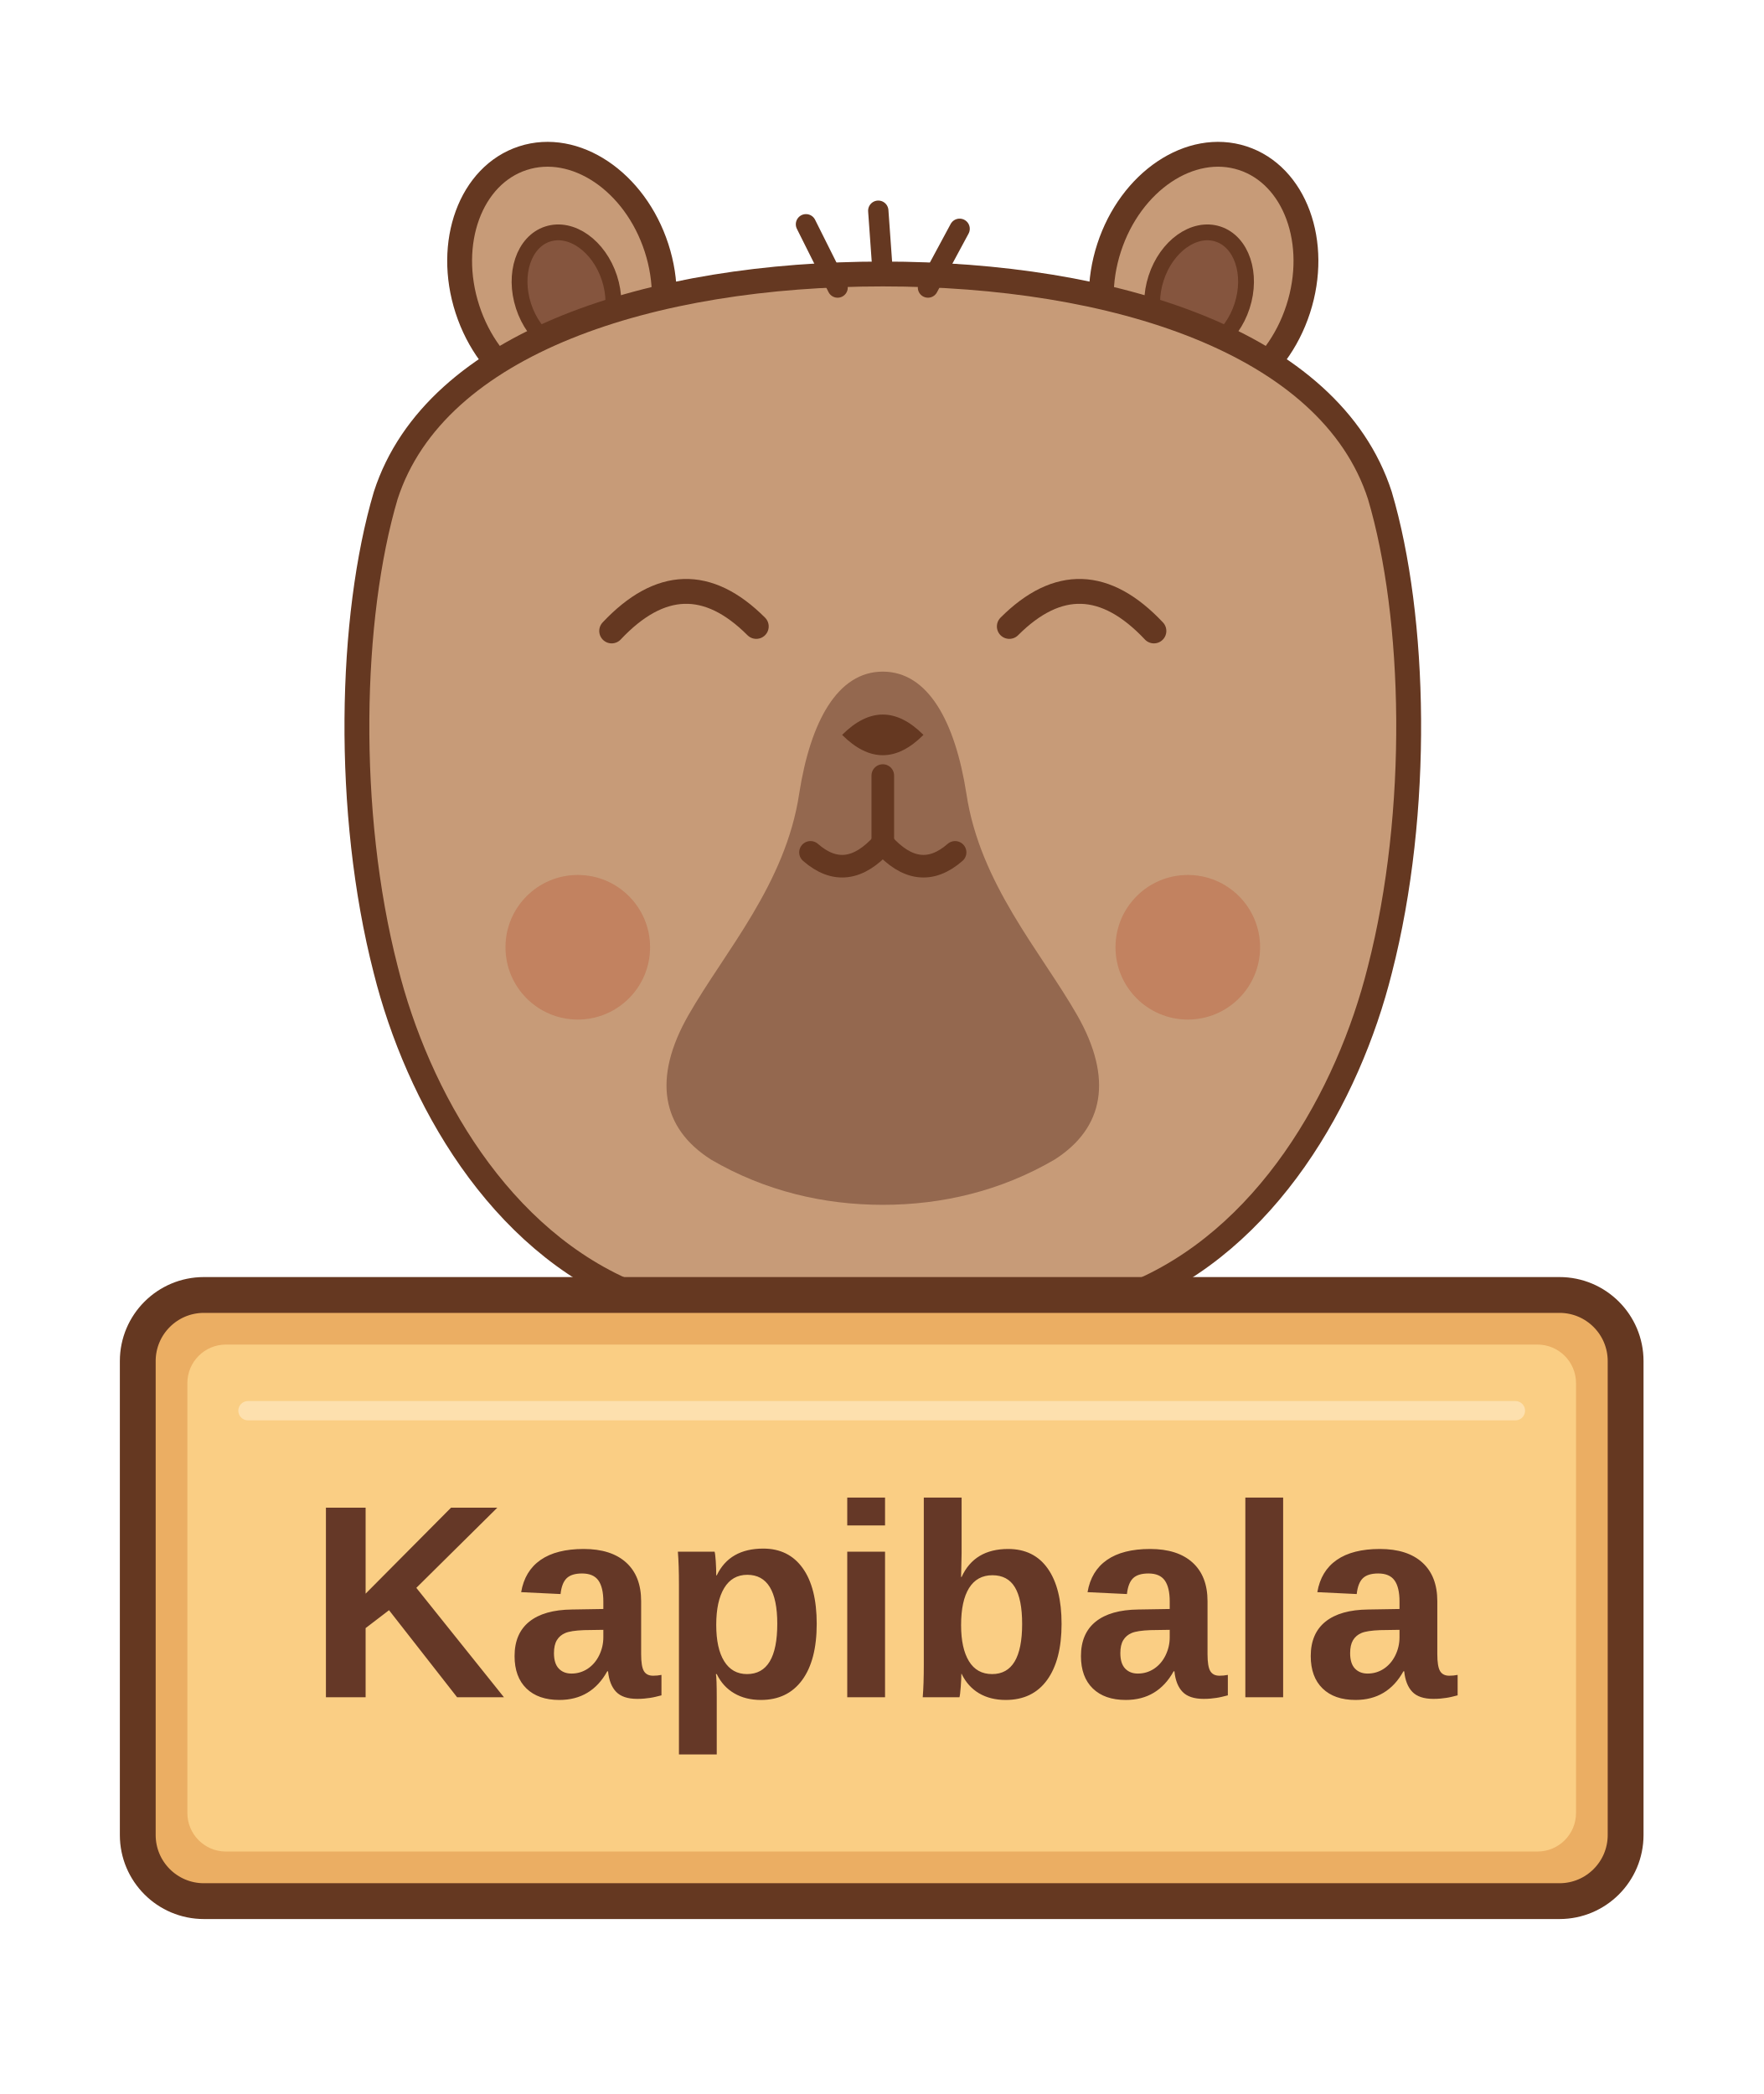
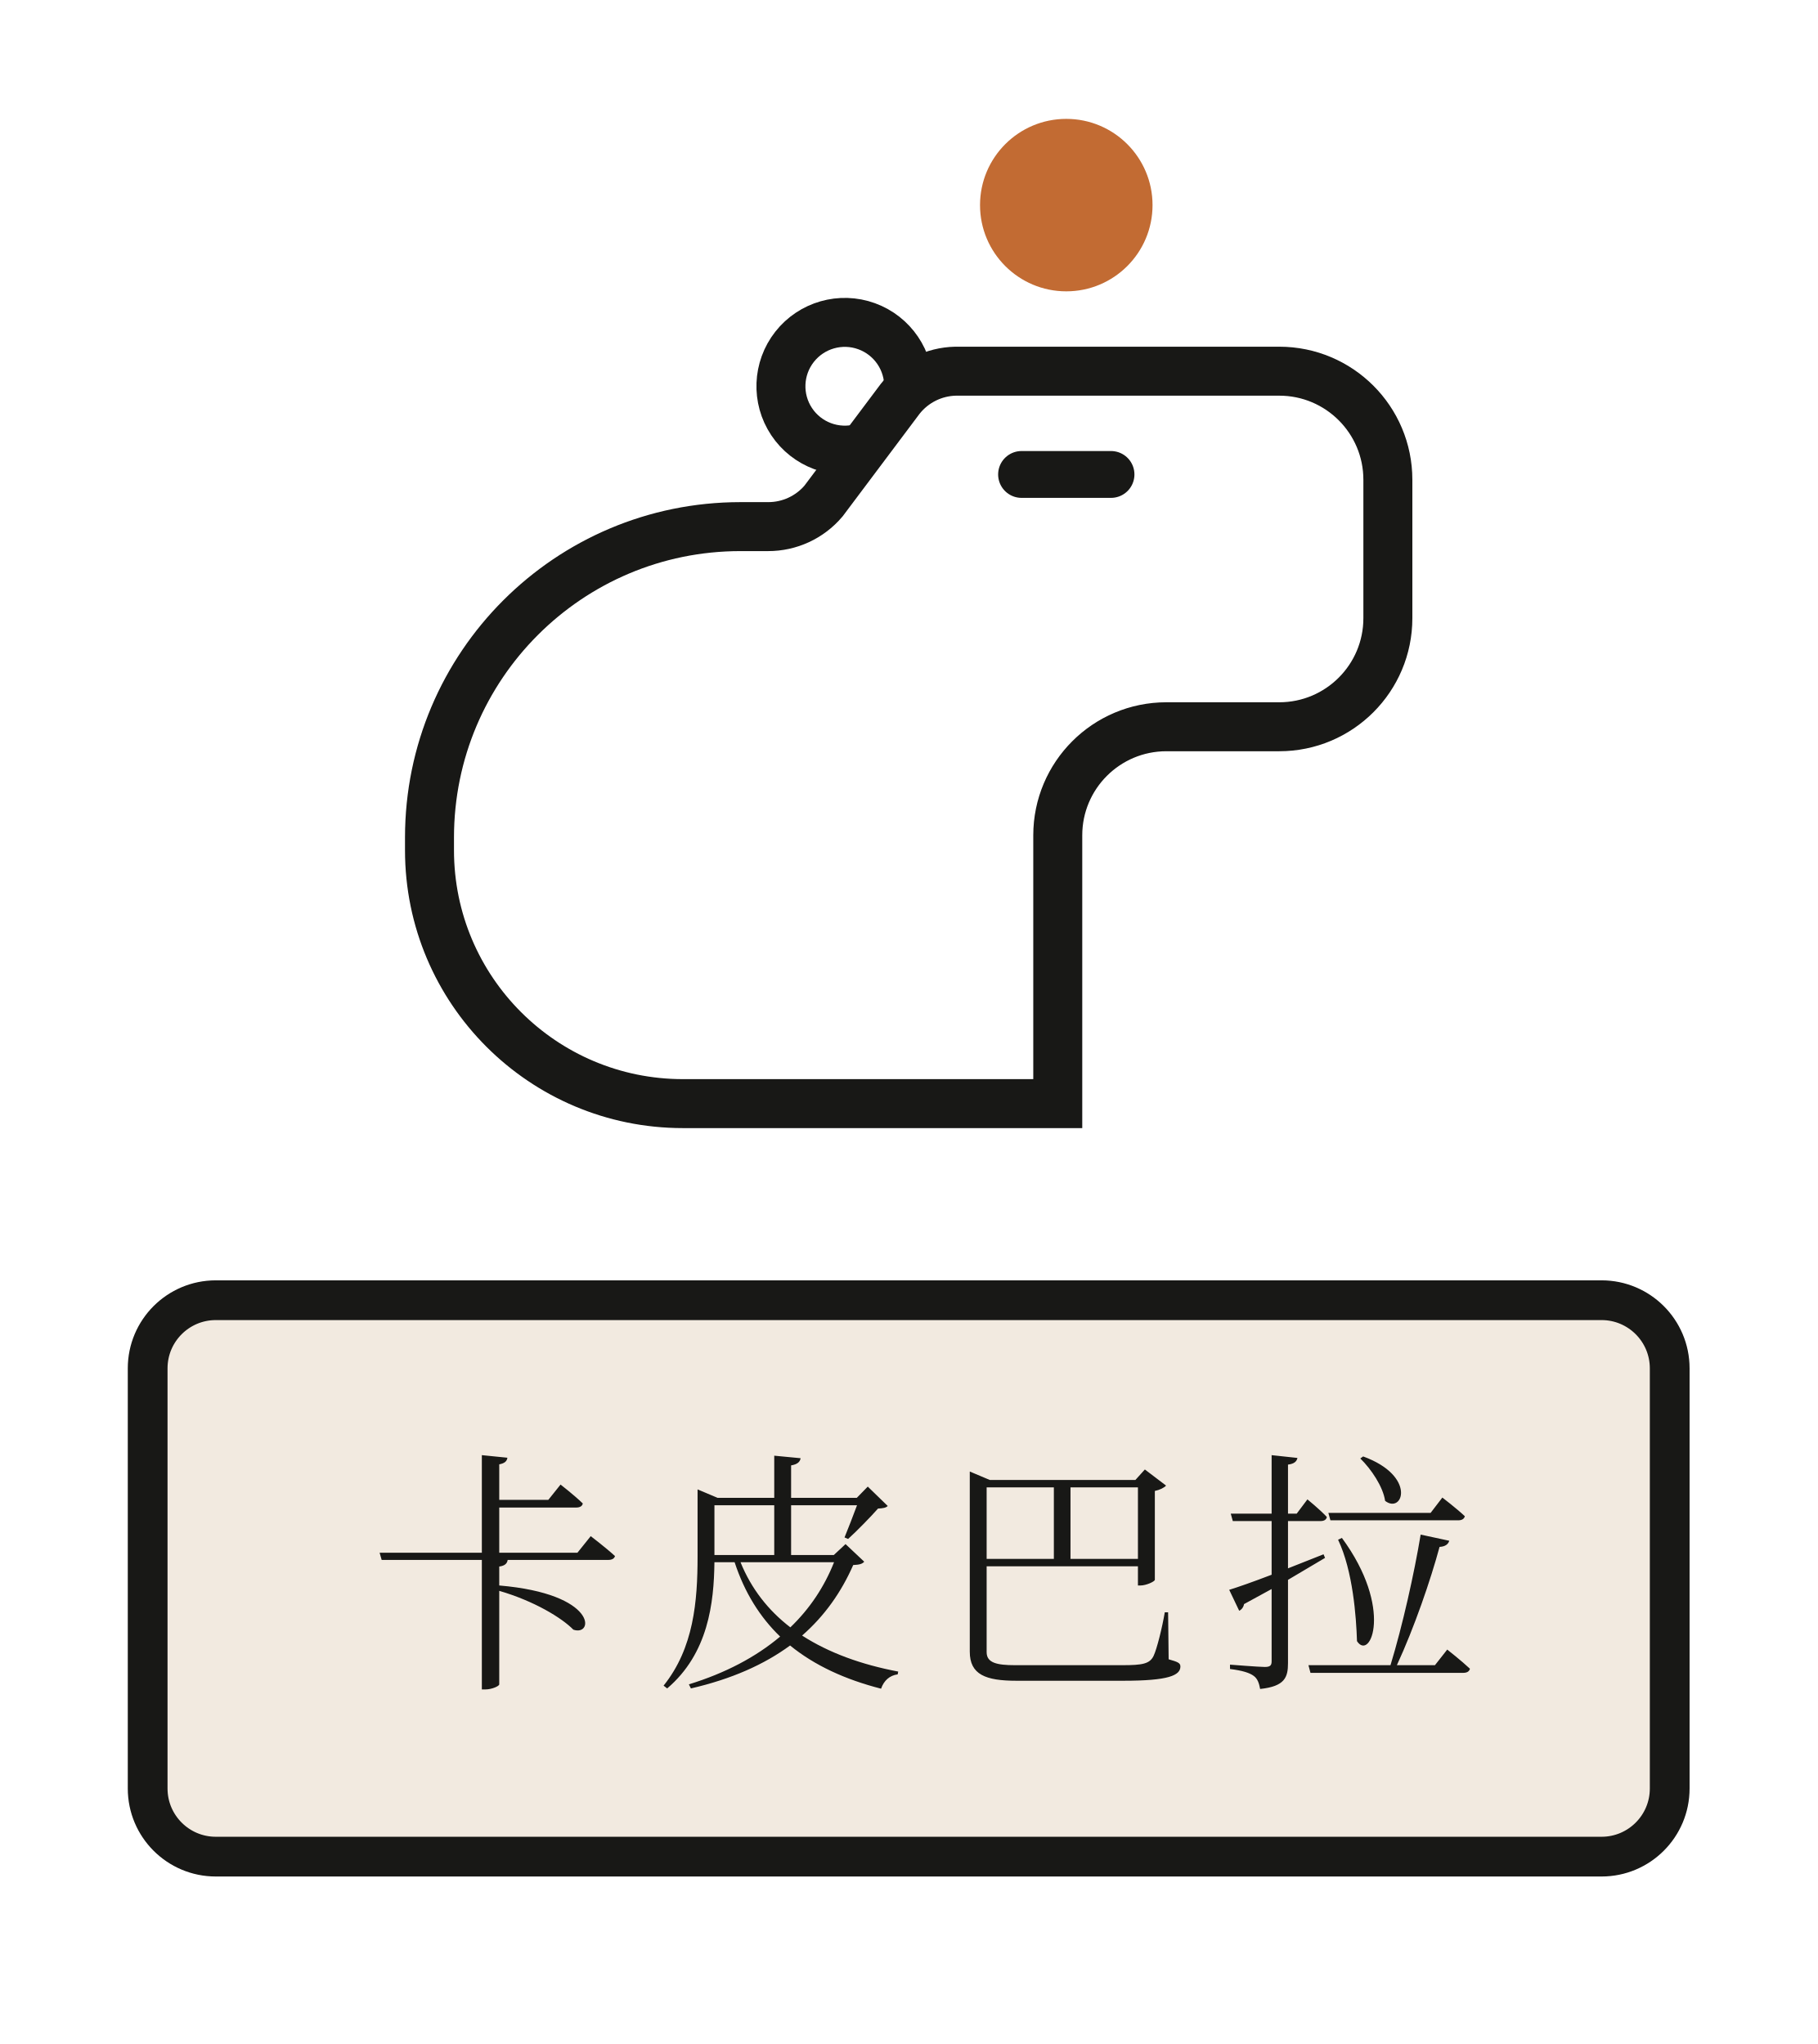
- <svg xmlns="http://www.w3.org/2000/svg" viewBox="0 0 640 760" width="640" height="760" role="img" aria-label="Kapibala">
+ <svg xmlns="http://www.w3.org/2000/svg" viewBox="0 0 640 720" width="640" height="720" role="img" aria-label="卡皮巴拉">
  <defs>
    <g id="kapibala">
-       <ellipse cx="178" cy="94" rx="44" ry="56" fill="#C79B78" stroke="#653821" stroke-width="11" stroke-linejoin="round" transform="rotate(-18 178 94)" />
-       <ellipse cx="462" cy="94" rx="44" ry="56" fill="#C79B78" stroke="#653821" stroke-width="11" stroke-linejoin="round" transform="rotate(18 462 94)" />
-       <ellipse cx="180" cy="100" rx="20" ry="27" fill="#85553E" stroke="#653821" stroke-width="7" transform="rotate(-18 180 100)" />
-       <ellipse cx="460" cy="100" rx="20" ry="27" fill="#85553E" stroke="#653821" stroke-width="7" transform="rotate(18 460 100)" />
-       <path d="M 320 92                C 218 92, 122 122, 100 190                C 84 244, 82 330, 100 400                C 114 456, 150 520, 210 544                C 260 563, 380 563, 430 544                C 490 520, 526 456, 540 400                C 558 330, 556 244, 540 190                C 518 122, 422 92, 320 92 Z" fill="#C79B78" stroke="#653821" stroke-width="11" stroke-linejoin="round" />
-       <g stroke="#653821" stroke-width="9" stroke-linecap="round" fill="none">
-         <path d="M 300 98 L 286 70" />
-         <path d="M 320 92 L 318 64" />
-         <path d="M 340 98 L 354 72" />
-       </g>
-       <circle cx="185" cy="390" r="32" fill="#C17F5D" opacity="0.9" />
-       <circle cx="455" cy="390" r="32" fill="#C17F5D" opacity="0.9" />
-       <path d="M 320 268                C 300 268, 288 290, 283 322                C 277 362, 250 392, 234 420                C 218 448, 222 470, 244 484                C 268 498, 294 504, 320 504                C 346 504, 372 498, 396 484                C 418 470, 422 448, 406 420                C 390 392, 363 362, 357 322                C 352 290, 340 268, 320 268 Z" fill="#94684F" />
-       <path d="M 302 296 Q 320 278 338 296 Q 320 314 302 296 Z" fill="#653821" />
-       <g stroke="#653821" stroke-width="10" stroke-linecap="round" fill="none">
-         <path d="M 320 314 L 320 344" />
-         <path d="M 320 344 Q 304 362 288 348" />
-         <path d="M 320 344 Q 336 362 352 348" />
-       </g>
-       <g stroke="#653821" stroke-width="11" stroke-linecap="round" fill="none">
-         <path d="M 200 250 Q 232 216 264 248" />
-         <path d="M 376 248 Q 408 216 440 250" />
+       <circle cx="330" cy="59" r="40.5" fill="var(--kpbl-amber, #C26B33)" />
+       <g fill="none" stroke="var(--kpbl-ink, #181816)" stroke-width="23" stroke-linecap="round" stroke-linejoin="miter" stroke-miterlimit="6">
+         <path d="M 234 173 A 30 30 0 1 1 256 145" />
+         <path d="M 278 137                  H 430                  A 51 51 0 0 1 481 188                  V 253                  A 51 51 0 0 1 430 304                  H 377                  A 51 51 0 0 0 326 355                  V 481                  H 150                  A 119 119 0 0 1 31 362                  V 356                  A 146 146 0 0 1 177 210                  H 190                  A 34 34 0 0 0 216 198                  L 252 150                  A 34 34 0 0 1 278 137                  Z" />
+         <line x1="309" y1="185.5" x2="351" y2="185.5" stroke-width="22" />
      </g>
    </g>
  </defs>
-   <g transform="translate(58 24) scale(0.82)">
+   <g transform="translate(128 28) scale(0.75)">
    <use href="#kapibala" />
  </g>
  <g>
-     <rect x="50" y="470" width="540" height="220" rx="24" ry="24" fill="#EBAE63" stroke="#653821" stroke-width="13" stroke-linejoin="round" />
-     <rect x="68" y="488" width="504" height="184" rx="14" ry="14" fill="#FACE84" />
-     <path d="M 90 512 L 550 512" stroke="#FDE0AE" stroke-width="7" stroke-linecap="round" />
-     <text x="320" y="616" text-anchor="middle" textLength="440" lengthAdjust="spacingAndGlyphs" font-family="'Trebuchet MS','Segoe UI',Candara,Corbel,Verdana,system-ui,Arial,sans-serif" font-size="100" font-weight="bold" fill="#653827">Kapibala</text>
+     <rect x="52" y="458" width="536" height="196" rx="24" ry="24" fill="#F2EAE0" stroke="#181816" stroke-width="14" stroke-linejoin="round" />
+     <text x="325" y="588" text-anchor="middle" text-rendering="geometricPrecision" font-family="'STZhongsong','Source Han Serif SC','Noto Serif CJK SC','Songti SC','SimSun',serif" font-size="90" font-weight="400" letter-spacing="10" fill="#181816">卡皮巴拉</text>
  </g>
</svg>
